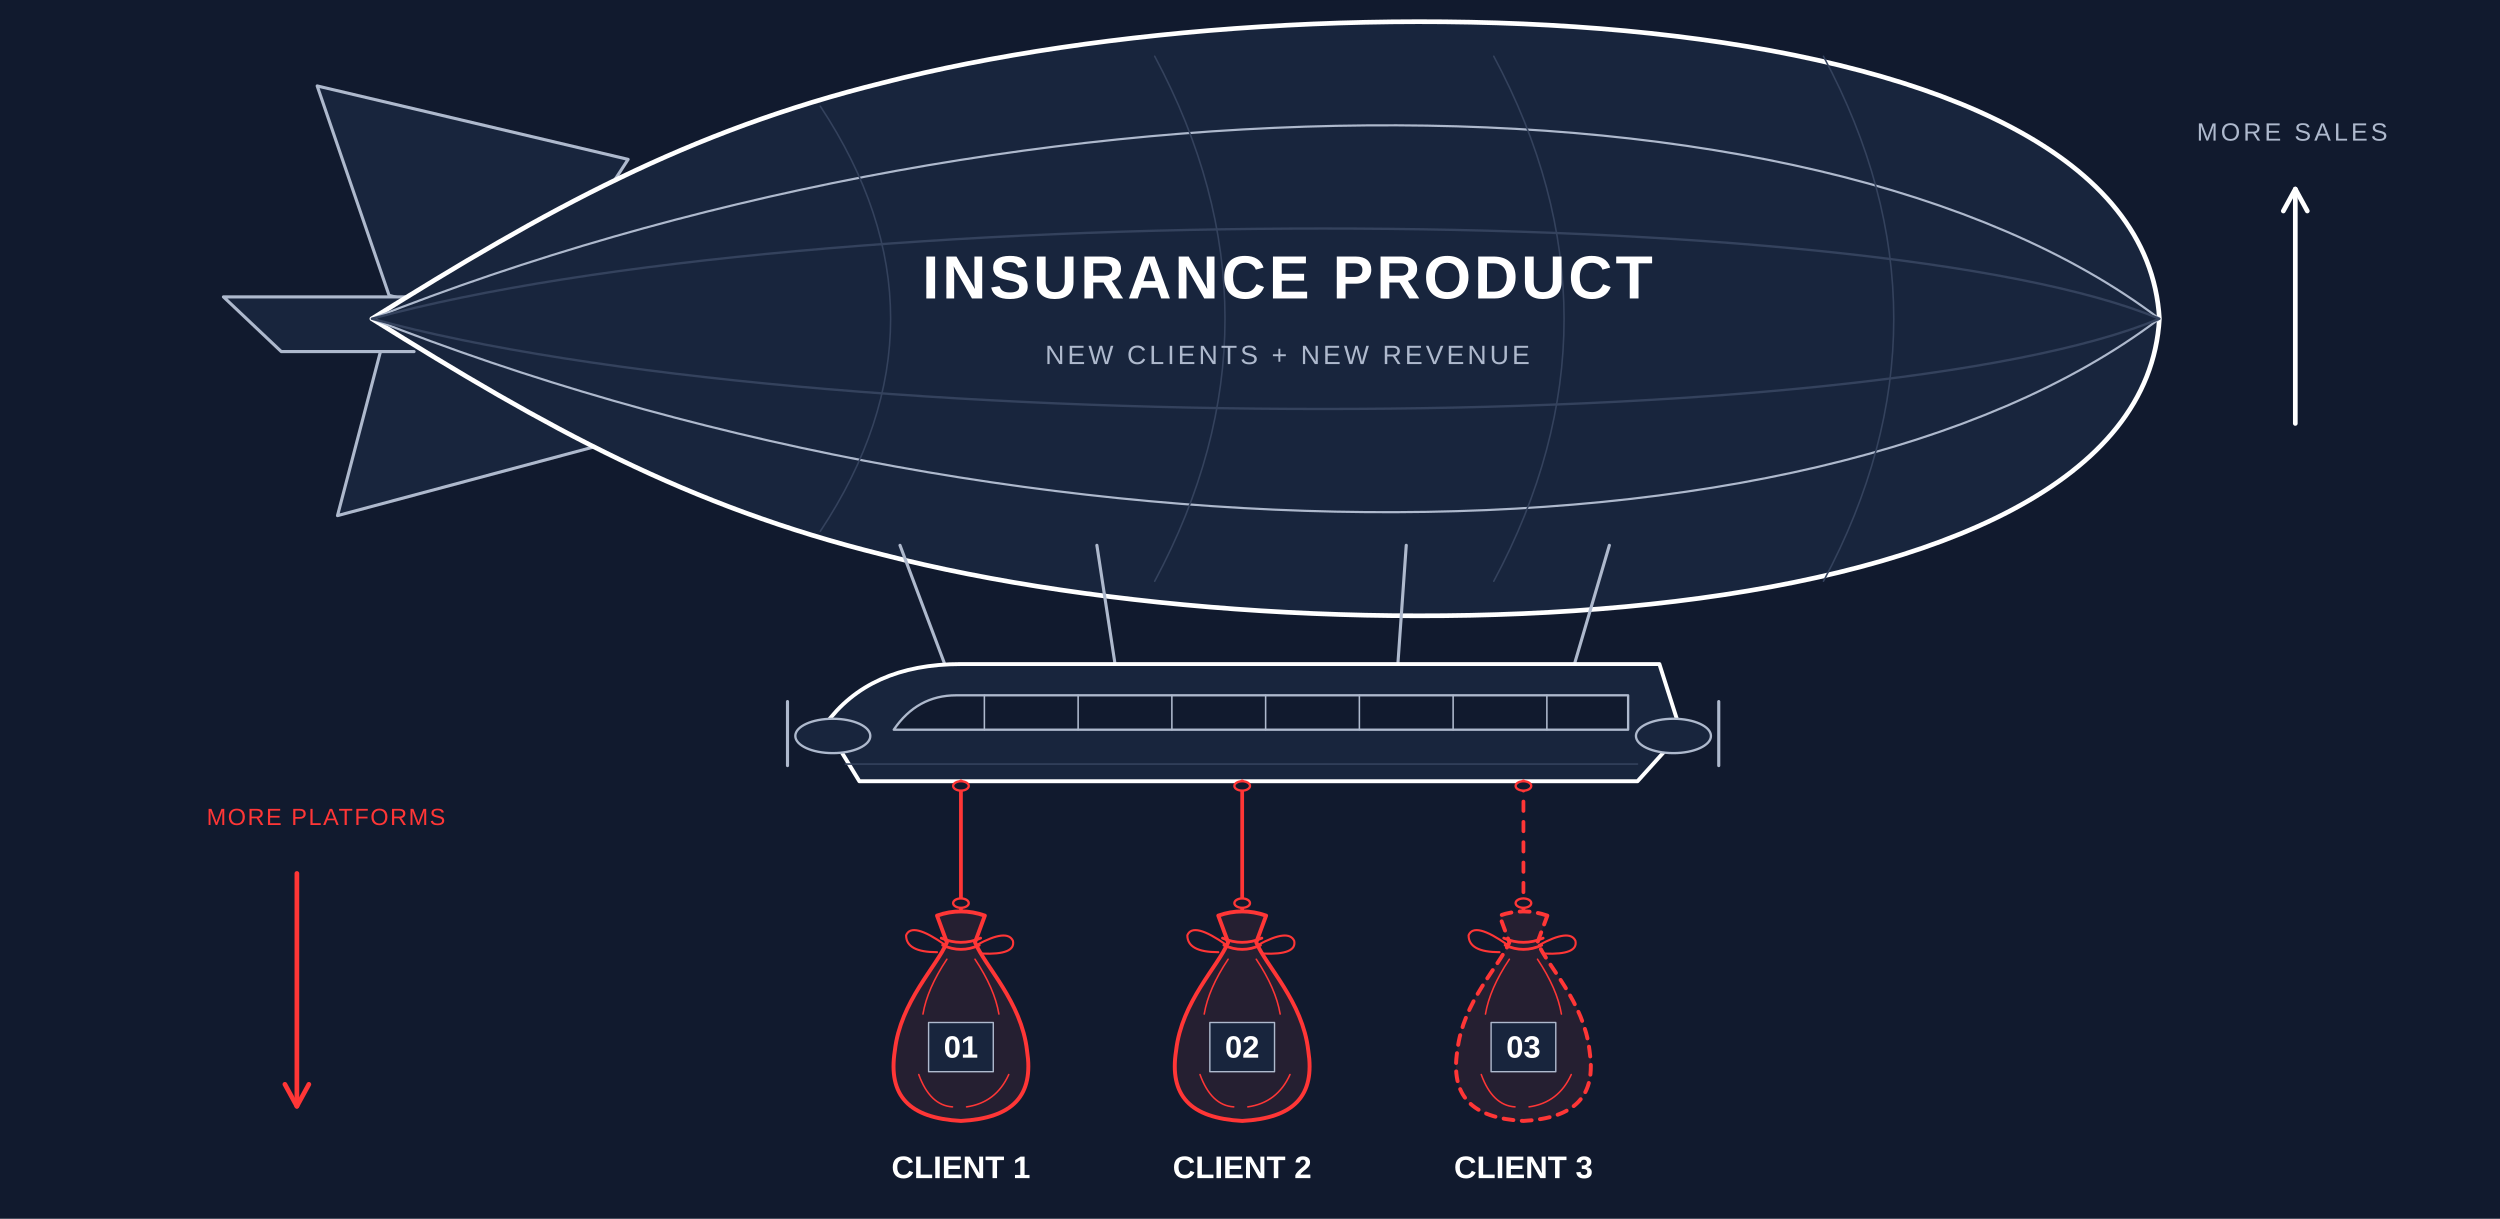
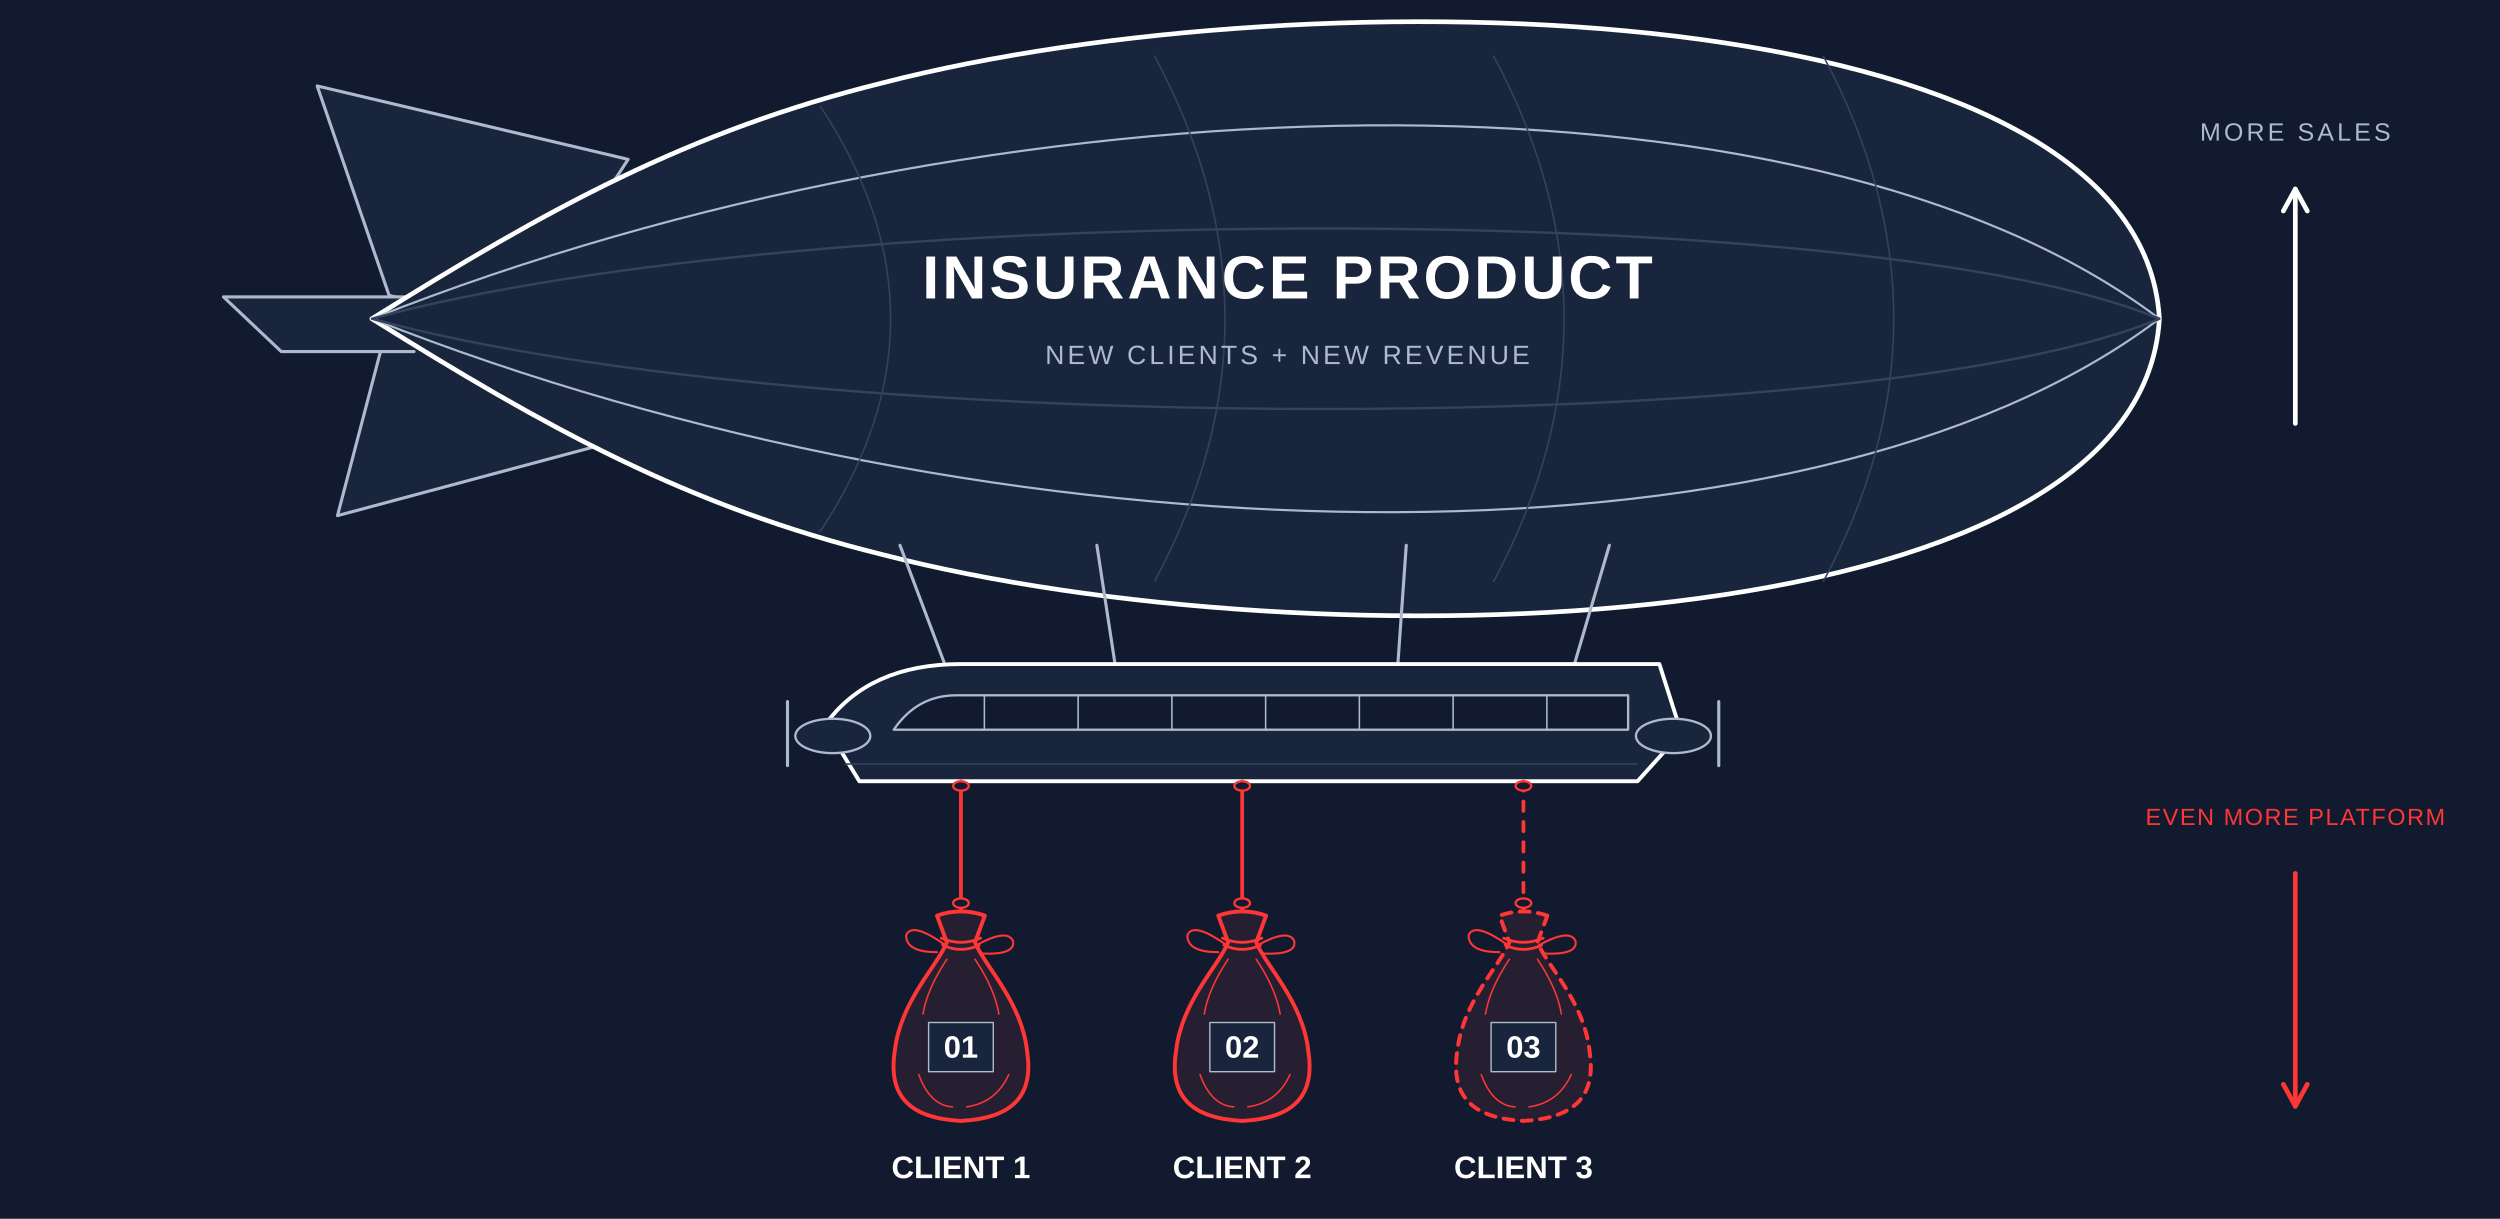
<svg xmlns="http://www.w3.org/2000/svg" width="1600" height="780" viewBox="0 210 1600 780" overflow="hidden" role="img" aria-labelledby="art-title art-description">
  <rect width="1600" height="1100" fill="#111a2e" />
  <text x="64" y="61" font-family="Arial,Helvetica,sans-serif" font-size="17" font-weight="400" fill="#aeb9cd" text-anchor="start" letter-spacing="2">CASE 02 / BALLOONS &amp; BALLAST / 02</text>
  <text x="64" y="133" font-family="Arial,Helvetica,sans-serif" font-size="48" font-weight="700" fill="#ffffff" text-anchor="start" letter-spacing="0">New clients should lift your business.</text>
  <text x="64" y="180" font-family="Arial,Helvetica,sans-serif" font-size="26" font-weight="400" fill="#aeb9cd" text-anchor="start" letter-spacing="0">Every separate platform adds another weight.</text>
  <g id="mirrored-airship" transform="translate(1600 0) scale(-1 1)">
    <path d="M1198 312 L1397 265 L1351 399 L1269 421 Z" stroke="#aeb9cd" stroke-width="2" fill="#18253d" stroke-linecap="round" stroke-linejoin="round" />
    <path d="M1190 488 L1384 540 L1351 414 L1269 391 Z" stroke="#aeb9cd" stroke-width="2" fill="#18253d" stroke-linecap="round" stroke-linejoin="round" />
    <path d="M1341 400 H1457 L1420 435 H1335" stroke="#aeb9cd" stroke-width="2" fill="#18253d" stroke-linecap="round" stroke-linejoin="round" />
    <path d="M218 414 C230 204 760 192 1035 263 C1160 294 1250 344 1362 414 C1250 484 1160 534 1035 565 C760 636 230 624 218 414 Z" stroke="#ffffff" stroke-width="3" fill="#18253d" stroke-linecap="round" stroke-linejoin="round" />
    <path d="M218 414 C445 242 963 256 1362 414 M218 414 C445 586 963 572 1362 414" stroke="#aeb9cd" stroke-width="1.4" fill="none" stroke-linecap="round" stroke-linejoin="round" />
    <path d="M218 414 C402 337 1080 337 1362 414 M218 414 C402 491 1080 491 1362 414" stroke="#34425d" stroke-width="1.5" fill="none" stroke-linecap="round" stroke-linejoin="round" />
    <path d="M433 246 Q343 414 433 582" stroke="#34425d" stroke-width="1" fill="none" stroke-linecap="round" stroke-linejoin="round" />
    <path d="M644 246 Q554 414 644 582" stroke="#34425d" stroke-width="1" fill="none" stroke-linecap="round" stroke-linejoin="round" />
    <path d="M861 246 Q771 414 861 582" stroke="#34425d" stroke-width="1" fill="none" stroke-linecap="round" stroke-linejoin="round" />
    <path d="M1075 278 Q985 414 1075 550" stroke="#34425d" stroke-width="1" fill="none" stroke-linecap="round" stroke-linejoin="round" />
    <text x="776" y="401" font-family="Arial,Helvetica,sans-serif" font-size="39" font-weight="700" fill="#ffffff" text-anchor="middle" letter-spacing="2" transform="translate(1552 0) scale(-1 1)">INSURANCE PRODUCT</text>
    <text x="776" y="443" font-family="Arial,Helvetica,sans-serif" font-size="17" font-weight="400" fill="#aeb9cd" text-anchor="middle" letter-spacing="2" transform="translate(1552 0) scale(-1 1)">NEW CLIENTS + NEW REVENUE</text>
    <path d="M570 559 L595 644" stroke="#aeb9cd" stroke-width="2" fill="none" stroke-linecap="round" stroke-linejoin="round" />
    <path d="M700 559 L706 644" stroke="#aeb9cd" stroke-width="2" fill="none" stroke-linecap="round" stroke-linejoin="round" />
    <path d="M898 559 L885 644" stroke="#aeb9cd" stroke-width="2" fill="none" stroke-linecap="round" stroke-linejoin="round" />
    <path d="M1024 559 L992 644" stroke="#aeb9cd" stroke-width="2" fill="none" stroke-linecap="round" stroke-linejoin="round" />
    <path d="M538 635 H985 Q1044 635 1072 674 L1050 710 H552 L524 679 Z" stroke="#ffffff" stroke-width="2.5" fill="#18253d" stroke-linecap="round" stroke-linejoin="round" />
    <path d="M558 655 H988 Q1013 655 1028 677 H558 Z" stroke="#aeb9cd" stroke-width="1.5" fill="#111a2e" stroke-linecap="round" stroke-linejoin="round" />
    <path d="M610 655 L610 677" stroke="#aeb9cd" stroke-width="1" fill="none" stroke-linecap="round" stroke-linejoin="round" />
    <path d="M670 655 L670 677" stroke="#aeb9cd" stroke-width="1" fill="none" stroke-linecap="round" stroke-linejoin="round" />
    <path d="M730 655 L730 677" stroke="#aeb9cd" stroke-width="1" fill="none" stroke-linecap="round" stroke-linejoin="round" />
    <path d="M790 655 L790 677" stroke="#aeb9cd" stroke-width="1" fill="none" stroke-linecap="round" stroke-linejoin="round" />
    <path d="M850 655 L850 677" stroke="#aeb9cd" stroke-width="1" fill="none" stroke-linecap="round" stroke-linejoin="round" />
    <path d="M910 655 L910 677" stroke="#aeb9cd" stroke-width="1" fill="none" stroke-linecap="round" stroke-linejoin="round" />
    <path d="M970 655 L970 677" stroke="#aeb9cd" stroke-width="1" fill="none" stroke-linecap="round" stroke-linejoin="round" />
    <path d="M552 699 L1059 699" stroke="#34425d" stroke-width="1" fill="none" stroke-linecap="round" stroke-linejoin="round" />
    <ellipse cx="529" cy="681" rx="24" ry="11" stroke="#aeb9cd" fill="#18253d" stroke-width="1.5" />
    <path d="M500 659 L500 700" stroke="#aeb9cd" stroke-width="2" fill="none" stroke-linecap="round" stroke-linejoin="round" />
    <ellipse cx="1067" cy="681" rx="24" ry="11" stroke="#aeb9cd" fill="#18253d" stroke-width="1.5" />
    <path d="M1096 659 L1096 700" stroke="#aeb9cd" stroke-width="2" fill="none" stroke-linecap="round" stroke-linejoin="round" />
    <path d="M625 710 L625 792" stroke="#ff3636" stroke-width="2.4" fill="none" stroke-linecap="round" stroke-linejoin="round" stroke-dasharray="6 7" />
    <ellipse cx="625" cy="713" rx="5" ry="3" stroke="#ff3636" fill="#111a2e" stroke-width="1.5" />
    <ellipse cx="625" cy="788" rx="5" ry="3" stroke="#ff3636" fill="#111a2e" stroke-width="1.5" />
    <g id="ballast-client-3" transform="translate(625 796) scale(0.9)">
      <path d="M-17 0 Q0 -6 17 0 L10 19 C17 36 43 61 47 96 C52 128 37 144 0 146 C-37 144 -52 128 -47 96 C-43 61 -17 36 -10 19 Z" stroke="#ff3636" stroke-width="2.8" fill="#251f31" stroke-linecap="round" stroke-linejoin="round" stroke-dasharray="7 6" />
      <path d="M-14 16 Q0 22 14 16 M-13 21 Q0 27 13 21" stroke="#ff3636" stroke-width="2" fill="none" stroke-linecap="round" stroke-linejoin="round" />
      <path d="M11 21 q24 -17 28 -7 q0 12 -22 12 M-11 21 q-22 -12 -26 -3 q-2 10 22 9" stroke="#ff3636" stroke-width="1.5" fill="none" stroke-linecap="round" stroke-linejoin="round" />
      <path d="M-10 31 Q-24 52 -27 70 M10 31 Q24 52 27 70 M-34 113 Q-25 133 -4 136 M30 113 Q22 135 6 136" stroke="#ff3636" stroke-width="1.1" fill="none" stroke-linecap="round" stroke-linejoin="round" />
      <path d="M-23 76 h46 v35 h-46 Z" stroke="#aeb9cd" stroke-width="1" fill="#18253d" stroke-linecap="round" stroke-linejoin="round" />
      <text x="0" y="101" font-family="Arial,Helvetica,sans-serif" font-size="22" font-weight="700" fill="#ffffff" text-anchor="middle" letter-spacing="0" transform="translate(0 0) scale(-1 1)">03</text>
    </g>
    <text x="625" y="964" font-family="Arial,Helvetica,sans-serif" font-size="20" font-weight="700" fill="#ffffff" text-anchor="middle" letter-spacing="0" transform="translate(1250 0) scale(-1 1)">CLIENT 3</text>
    <path d="M805 710 L805 792" stroke="#ff3636" stroke-width="2.4" fill="none" stroke-linecap="round" stroke-linejoin="round" />
    <ellipse cx="805" cy="713" rx="5" ry="3" stroke="#ff3636" fill="#111a2e" stroke-width="1.5" />
    <ellipse cx="805" cy="788" rx="5" ry="3" stroke="#ff3636" fill="#111a2e" stroke-width="1.5" />
    <g id="ballast-client-2" transform="translate(805 796) scale(0.9)">
      <path d="M-17 0 Q0 -6 17 0 L10 19 C17 36 43 61 47 96 C52 128 37 144 0 146 C-37 144 -52 128 -47 96 C-43 61 -17 36 -10 19 Z" stroke="#ff3636" stroke-width="2.8" fill="#251f31" stroke-linecap="round" stroke-linejoin="round" />
      <path d="M-14 16 Q0 22 14 16 M-13 21 Q0 27 13 21" stroke="#ff3636" stroke-width="2" fill="none" stroke-linecap="round" stroke-linejoin="round" />
      <path d="M11 21 q24 -17 28 -7 q0 12 -22 12 M-11 21 q-22 -12 -26 -3 q-2 10 22 9" stroke="#ff3636" stroke-width="1.5" fill="none" stroke-linecap="round" stroke-linejoin="round" />
      <path d="M-10 31 Q-24 52 -27 70 M10 31 Q24 52 27 70 M-34 113 Q-25 133 -4 136 M30 113 Q22 135 6 136" stroke="#ff3636" stroke-width="1.1" fill="none" stroke-linecap="round" stroke-linejoin="round" />
      <path d="M-23 76 h46 v35 h-46 Z" stroke="#aeb9cd" stroke-width="1" fill="#18253d" stroke-linecap="round" stroke-linejoin="round" />
      <text x="0" y="101" font-family="Arial,Helvetica,sans-serif" font-size="22" font-weight="700" fill="#ffffff" text-anchor="middle" letter-spacing="0" transform="translate(0 0) scale(-1 1)">02</text>
    </g>
    <text x="805" y="964" font-family="Arial,Helvetica,sans-serif" font-size="20" font-weight="700" fill="#ffffff" text-anchor="middle" letter-spacing="0" transform="translate(1610 0) scale(-1 1)">CLIENT 2</text>
    <path d="M985 710 L985 792" stroke="#ff3636" stroke-width="2.4" fill="none" stroke-linecap="round" stroke-linejoin="round" />
    <ellipse cx="985" cy="713" rx="5" ry="3" stroke="#ff3636" fill="#111a2e" stroke-width="1.5" />
    <ellipse cx="985" cy="788" rx="5" ry="3" stroke="#ff3636" fill="#111a2e" stroke-width="1.5" />
    <g id="ballast-client-1" transform="translate(985 796) scale(0.9)">
      <path d="M-17 0 Q0 -6 17 0 L10 19 C17 36 43 61 47 96 C52 128 37 144 0 146 C-37 144 -52 128 -47 96 C-43 61 -17 36 -10 19 Z" stroke="#ff3636" stroke-width="2.8" fill="#251f31" stroke-linecap="round" stroke-linejoin="round" />
      <path d="M-14 16 Q0 22 14 16 M-13 21 Q0 27 13 21" stroke="#ff3636" stroke-width="2" fill="none" stroke-linecap="round" stroke-linejoin="round" />
      <path d="M11 21 q24 -17 28 -7 q0 12 -22 12 M-11 21 q-22 -12 -26 -3 q-2 10 22 9" stroke="#ff3636" stroke-width="1.5" fill="none" stroke-linecap="round" stroke-linejoin="round" />
      <path d="M-10 31 Q-24 52 -27 70 M10 31 Q24 52 27 70 M-34 113 Q-25 133 -4 136 M30 113 Q22 135 6 136" stroke="#ff3636" stroke-width="1.1" fill="none" stroke-linecap="round" stroke-linejoin="round" />
      <path d="M-23 76 h46 v35 h-46 Z" stroke="#aeb9cd" stroke-width="1" fill="#18253d" stroke-linecap="round" stroke-linejoin="round" />
      <text x="0" y="101" font-family="Arial,Helvetica,sans-serif" font-size="22" font-weight="700" fill="#ffffff" text-anchor="middle" letter-spacing="0" transform="translate(0 0) scale(-1 1)">01</text>
    </g>
    <text x="985" y="964" font-family="Arial,Helvetica,sans-serif" font-size="20" font-weight="700" fill="#ffffff" text-anchor="middle" letter-spacing="0" transform="translate(1970 0) scale(-1 1)">CLIENT 1</text>
-     <text x="72" y="300" font-family="Arial,Helvetica,sans-serif" font-size="16" font-weight="400" fill="#aeb9cd" text-anchor="end" letter-spacing="2" transform="translate(144 0) scale(-1 1)">MORE SALES</text>
+     <text x="131" y="300" font-family="Arial,Helvetica,sans-serif" font-size="16" font-weight="400" fill="#aeb9cd" text-anchor="middle" letter-spacing="2" transform="translate(262 0) scale(-1 1)">MORE SALES</text>
    <path d="M131 481 L131 331" stroke="#ffffff" stroke-width="3" fill="none" stroke-linecap="round" stroke-linejoin="round" />
    <path d="M138.671 345.041 L131 331 L123.329 345.041" stroke="#ffffff" stroke-width="3" fill="none" stroke-linecap="round" stroke-linejoin="round" />
-     <text x="1315" y="738" font-family="Arial,Helvetica,sans-serif" font-size="15" font-weight="400" fill="#ff3636" text-anchor="end" letter-spacing="1" transform="translate(2630 0) scale(-1 1)">MORE PLATFORMS</text>
-     <path d="M1410 769 L1410 918" stroke="#ff3636" stroke-width="3" fill="none" stroke-linecap="round" stroke-linejoin="round" />
-     <path d="M1402.329 903.959 L1410 918 L1417.671 903.959" stroke="#ff3636" stroke-width="3" fill="none" stroke-linecap="round" stroke-linejoin="round" />
+     <text x="131" y="738" font-family="Arial,Helvetica,sans-serif" font-size="15" font-weight="400" fill="#ff3636" text-anchor="middle" letter-spacing="1" transform="translate(262 0) scale(-1 1)">EVEN MORE PLATFORM</text>
+     <g id="platform-drag-arrow" transform="translate(-1279 0)">
+       <path d="M1410 769 L1410 918" stroke="#ff3636" stroke-width="3" fill="none" stroke-linecap="round" stroke-linejoin="round" />
+       <path d="M1402.329 903.959 L1410 918 L1417.671 903.959" stroke="#ff3636" stroke-width="3" fill="none" stroke-linecap="round" stroke-linejoin="round" />
+     </g>
  </g>
  <path d="M64 1000 L1536 1000" stroke="#34425d" stroke-width="1" fill="none" stroke-linecap="round" stroke-linejoin="round" />
  <text x="64" y="1043" font-family="Arial,Helvetica,sans-serif" font-size="25" font-weight="700" fill="#ffffff" text-anchor="start" letter-spacing="0">More revenue above. More rebuilds and maintenance below.</text>
  <text x="64" y="1079" font-family="Arial,Helvetica,sans-serif" font-size="17" font-weight="400" fill="#aeb9cd" text-anchor="start" letter-spacing="0">Clients 1–2: existing platforms. Client 3: projected next sale.</text>
  <text x="1536" y="1079" font-family="Arial,Helvetica,sans-serif" font-size="16" font-weight="400" fill="#aeb9cd" text-anchor="end" letter-spacing="0">Airship / accumulating ballast</text>
</svg>
